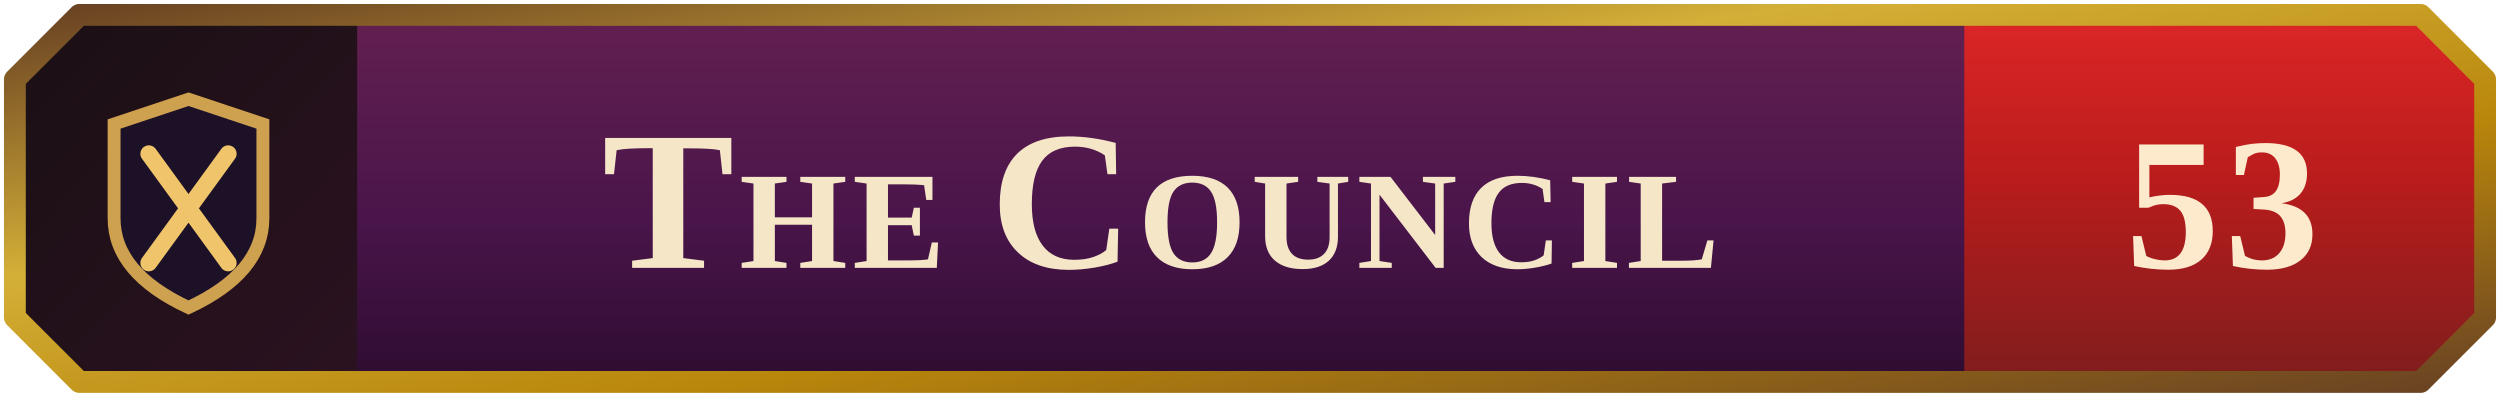
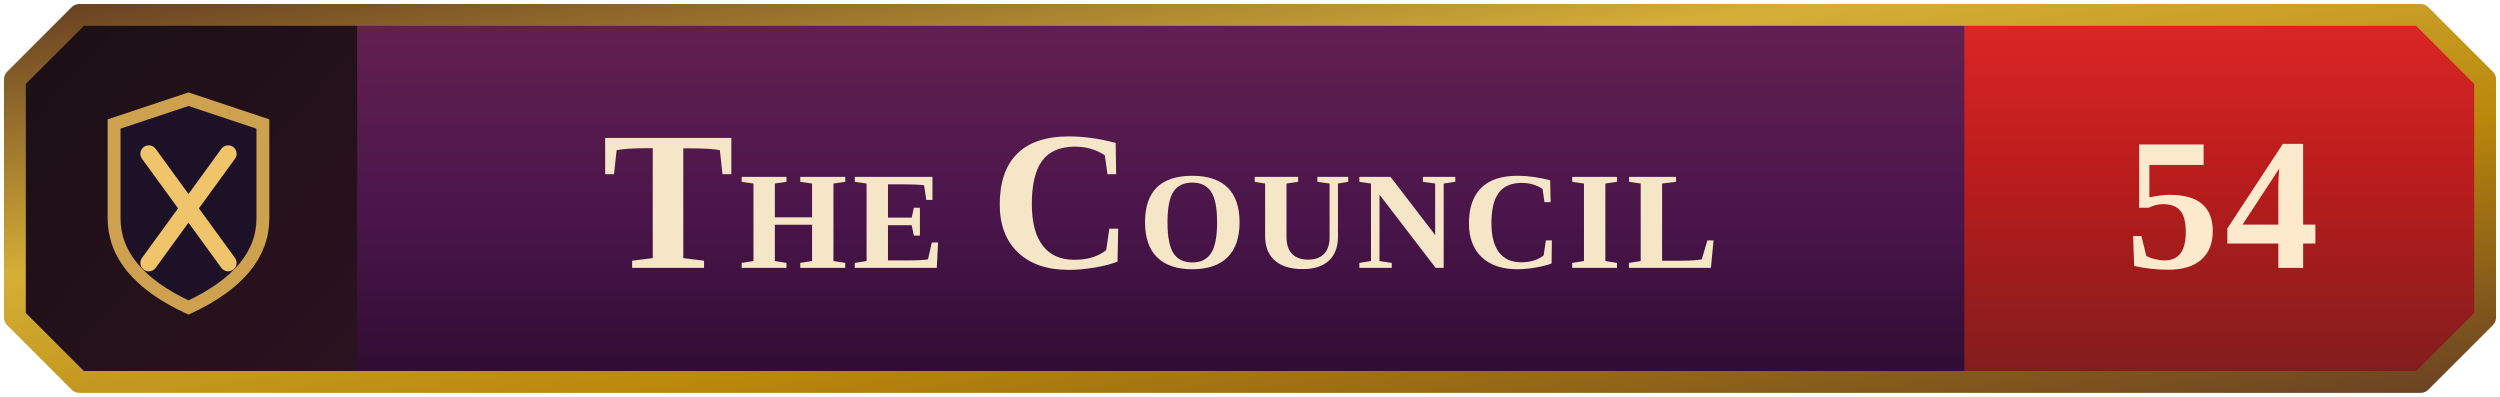
- <svg xmlns="http://www.w3.org/2000/svg" width="126" height="20" viewBox="0 0 252 40" role="img" aria-label="The Council: 53">
+ <svg xmlns="http://www.w3.org/2000/svg" width="126" height="20" viewBox="0 0 252 40" role="img" aria-label="The Council: 54">
  <defs>
    <linearGradient id="mcPlum" x1="0" y1="0" x2="0" y2="1">
      <stop offset="0%" stop-color="#63204f" />
      <stop offset="55%" stop-color="#4a154b" />
      <stop offset="100%" stop-color="#2e0c30" />
    </linearGradient>
    <linearGradient id="mcCap" x1="0" y1="0" x2="1" y2="1">
      <stop offset="0%" stop-color="#1a0f14" />
      <stop offset="100%" stop-color="#2b1220" />
    </linearGradient>
    <linearGradient id="mcBronze" x1="0" y1="0" x2="1" y2="1">
      <stop offset="0%" stop-color="#6b4423" />
      <stop offset="35%" stop-color="#d4af37" />
      <stop offset="65%" stop-color="#b8860b" />
      <stop offset="100%" stop-color="#6b4423" />
    </linearGradient>
    <linearGradient id="mcCount" x1="0" y1="0" x2="0" y2="1">
      <stop offset="0%" stop-color="#dc2626" />
      <stop offset="45%" stop-color="#b91c1c" />
      <stop offset="100%" stop-color="#7f1d1d" />
    </linearGradient>
  </defs>
  <path d="M 8 1.5 L 244 1.5 L 250.5 8 L 250.5 32 L 244 38.5 L 8 38.5 L 1.5 32 L 1.5 8 Z" fill="url(#mcPlum)" />
  <path d="M 8 1.5 L 36 1.5 L 36 38.5 L 8 38.5 L 1.5 32 L 1.5 8 Z" fill="url(#mcCap)" />
  <path d="M 198 1.5 L 244 1.5 L 250.5 8 L 250.5 32 L 244 38.5 L 198 38.5 Z" fill="url(#mcCount)" />
  <path d="M 8 1.5 L 244 1.5 L 250.5 8 L 250.5 32 L 244 38.5 L 8 38.5 L 1.5 32 L 1.5 8 Z" fill="none" stroke="url(#mcBronze)" stroke-width="2.2" stroke-linejoin="round" />
  <line x1="36" y1="3" x2="36" y2="37" stroke="url(#mcBronze)" stroke-width="1.4" />
  <line x1="198" y1="3" x2="198" y2="37" stroke="url(#mcBronze)" stroke-width="1.4" />
  <path d="M 19 10 L 26.5 12.5 L 26.5 22 Q 26.5 27.5 19 31 Q 11.5 27.5 11.5 22 L 11.5 12.5 Z" fill="#1d1128" stroke="#e0b055" stroke-opacity="0.9" stroke-width="1.3" />
  <path d="M 15 15.5 L 23 26.5 M 23 15.5 L 15 26.5" stroke="#f0c46a" stroke-width="1.7" stroke-linecap="round" />
  <text x="117" y="27" text-anchor="middle" fill="#f5e6c8" font-family="Cinzel, Georgia, 'Times New Roman', serif" font-size="20" font-weight="700" letter-spacing="0.5" style="font-variant: small-caps">The Council</text>
-   <text x="224" y="27" text-anchor="middle" fill="#fdeacd" font-family="Cinzel, Georgia, 'Times New Roman', serif" font-size="19" font-weight="700" letter-spacing="0.5">53</text>
+   <text x="224" y="27" text-anchor="middle" fill="#fdeacd" font-family="Cinzel, Georgia, 'Times New Roman', serif" font-size="19" font-weight="700" letter-spacing="0.5">54</text>
</svg>
